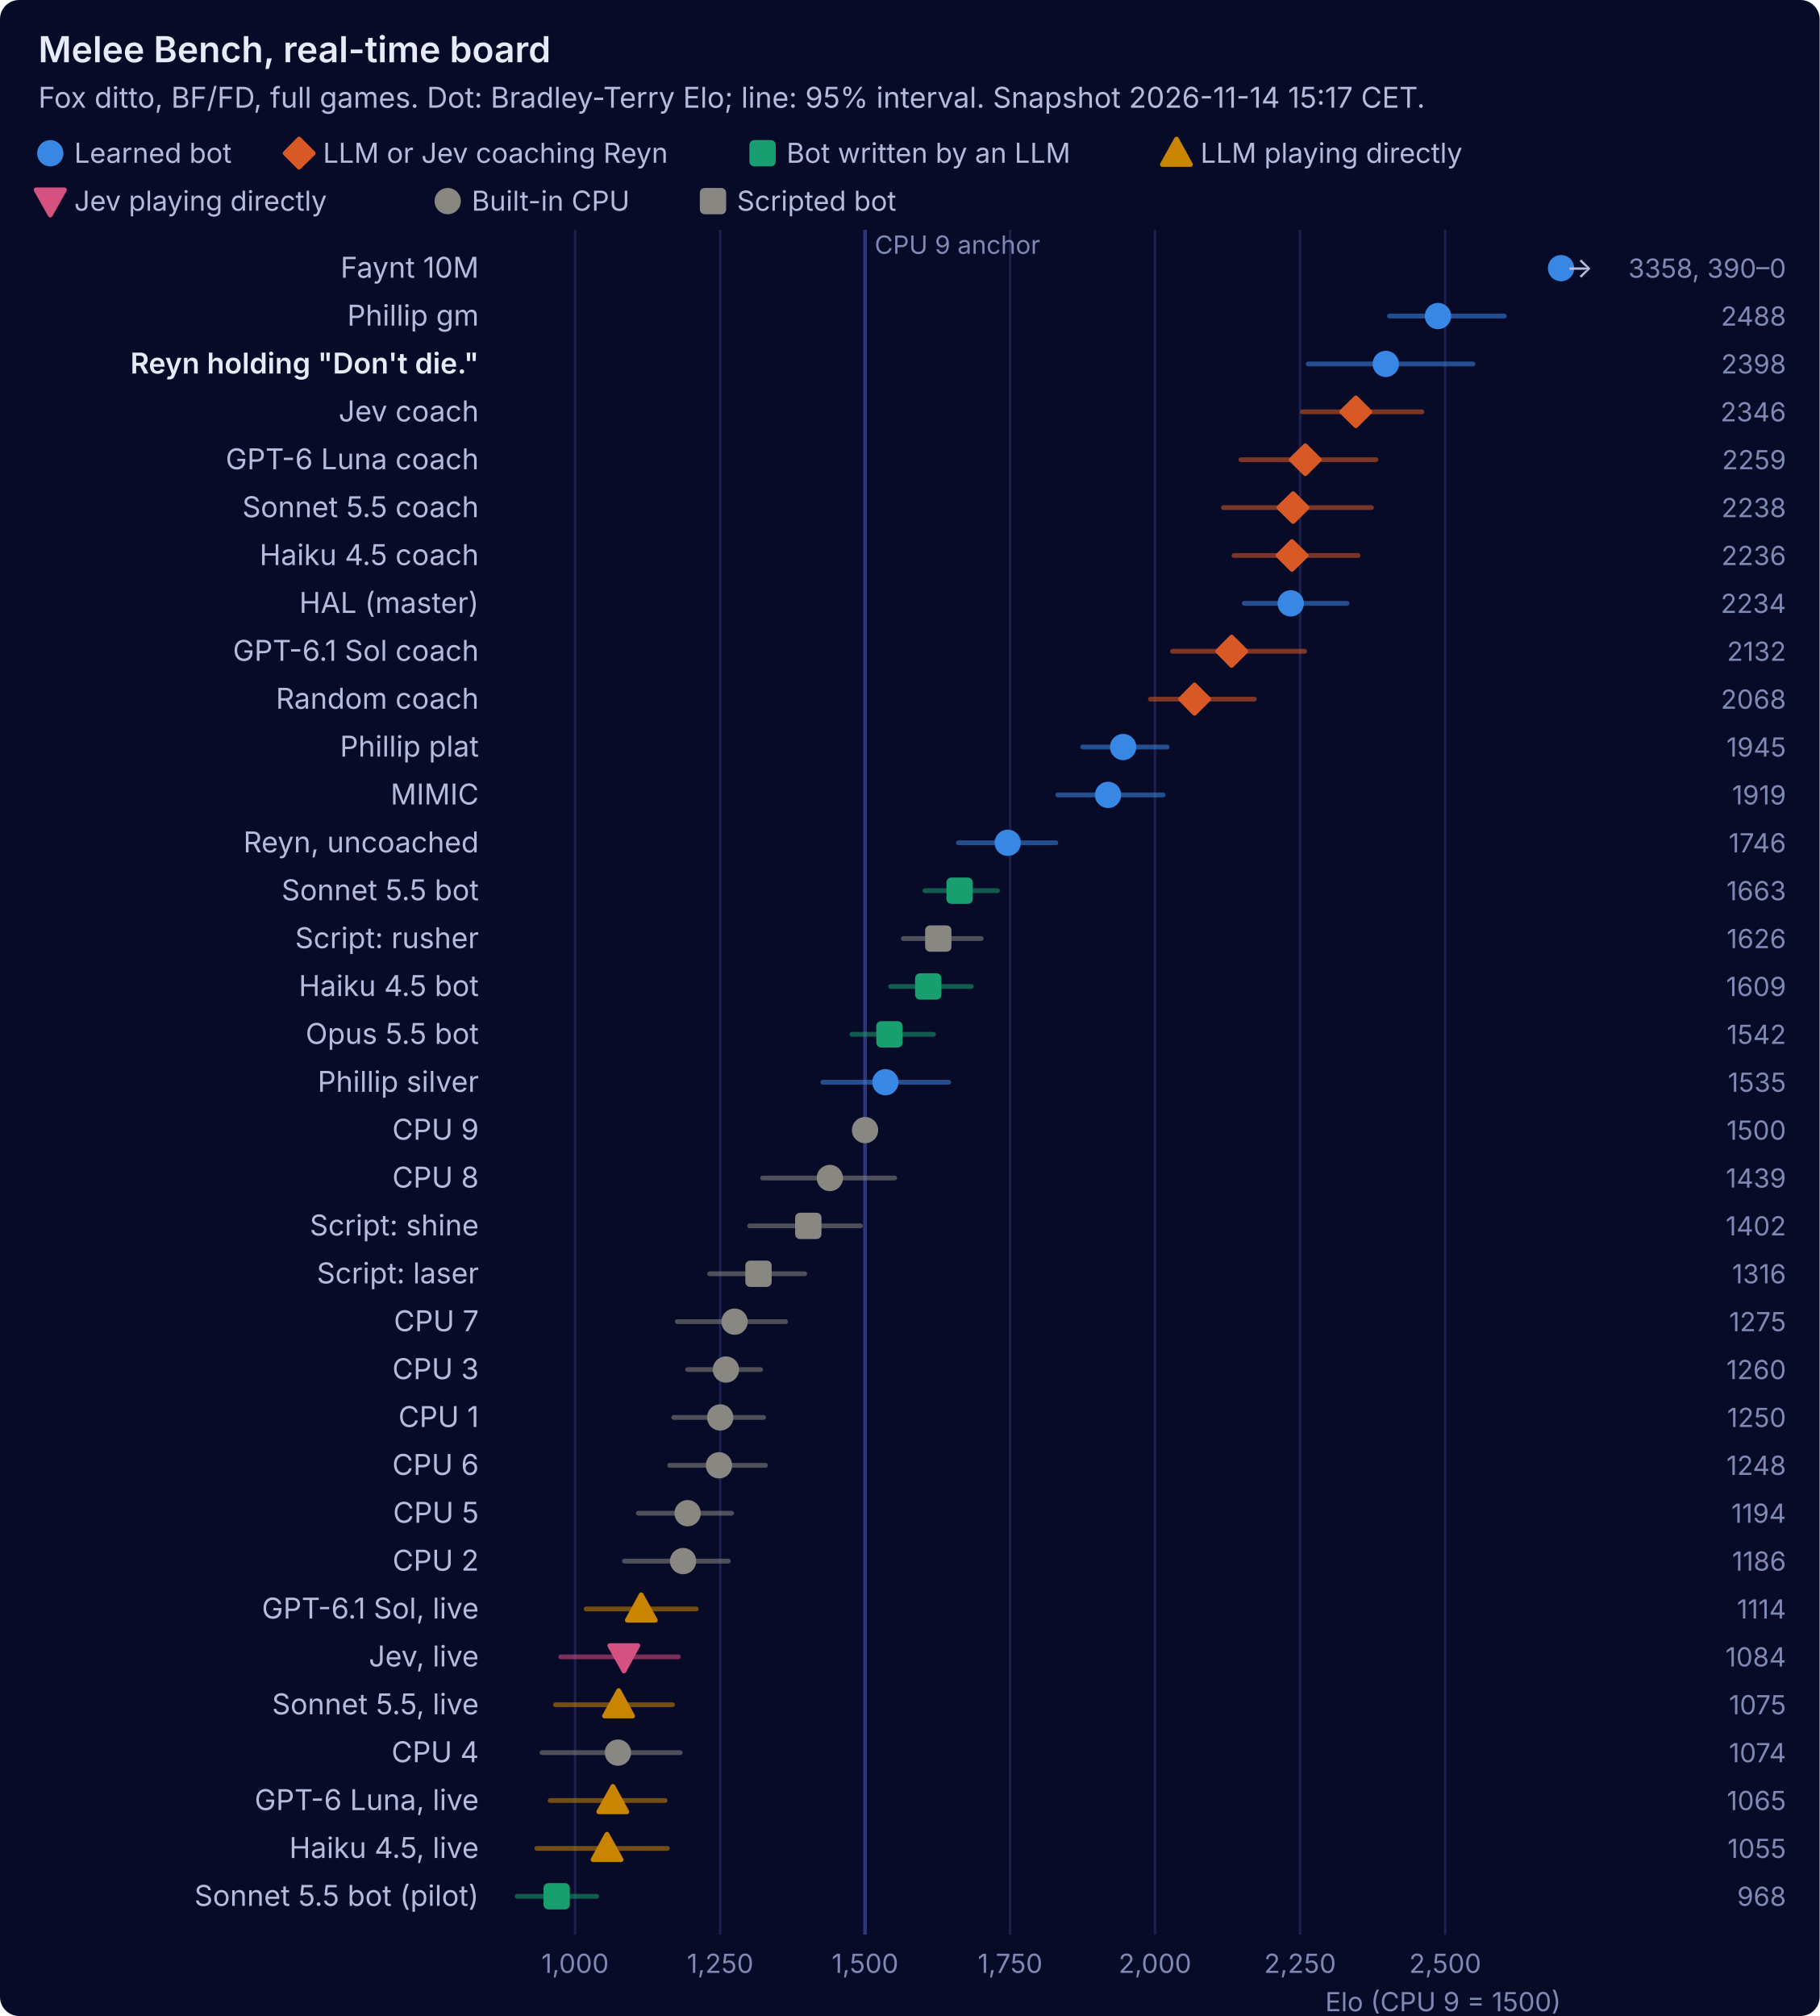
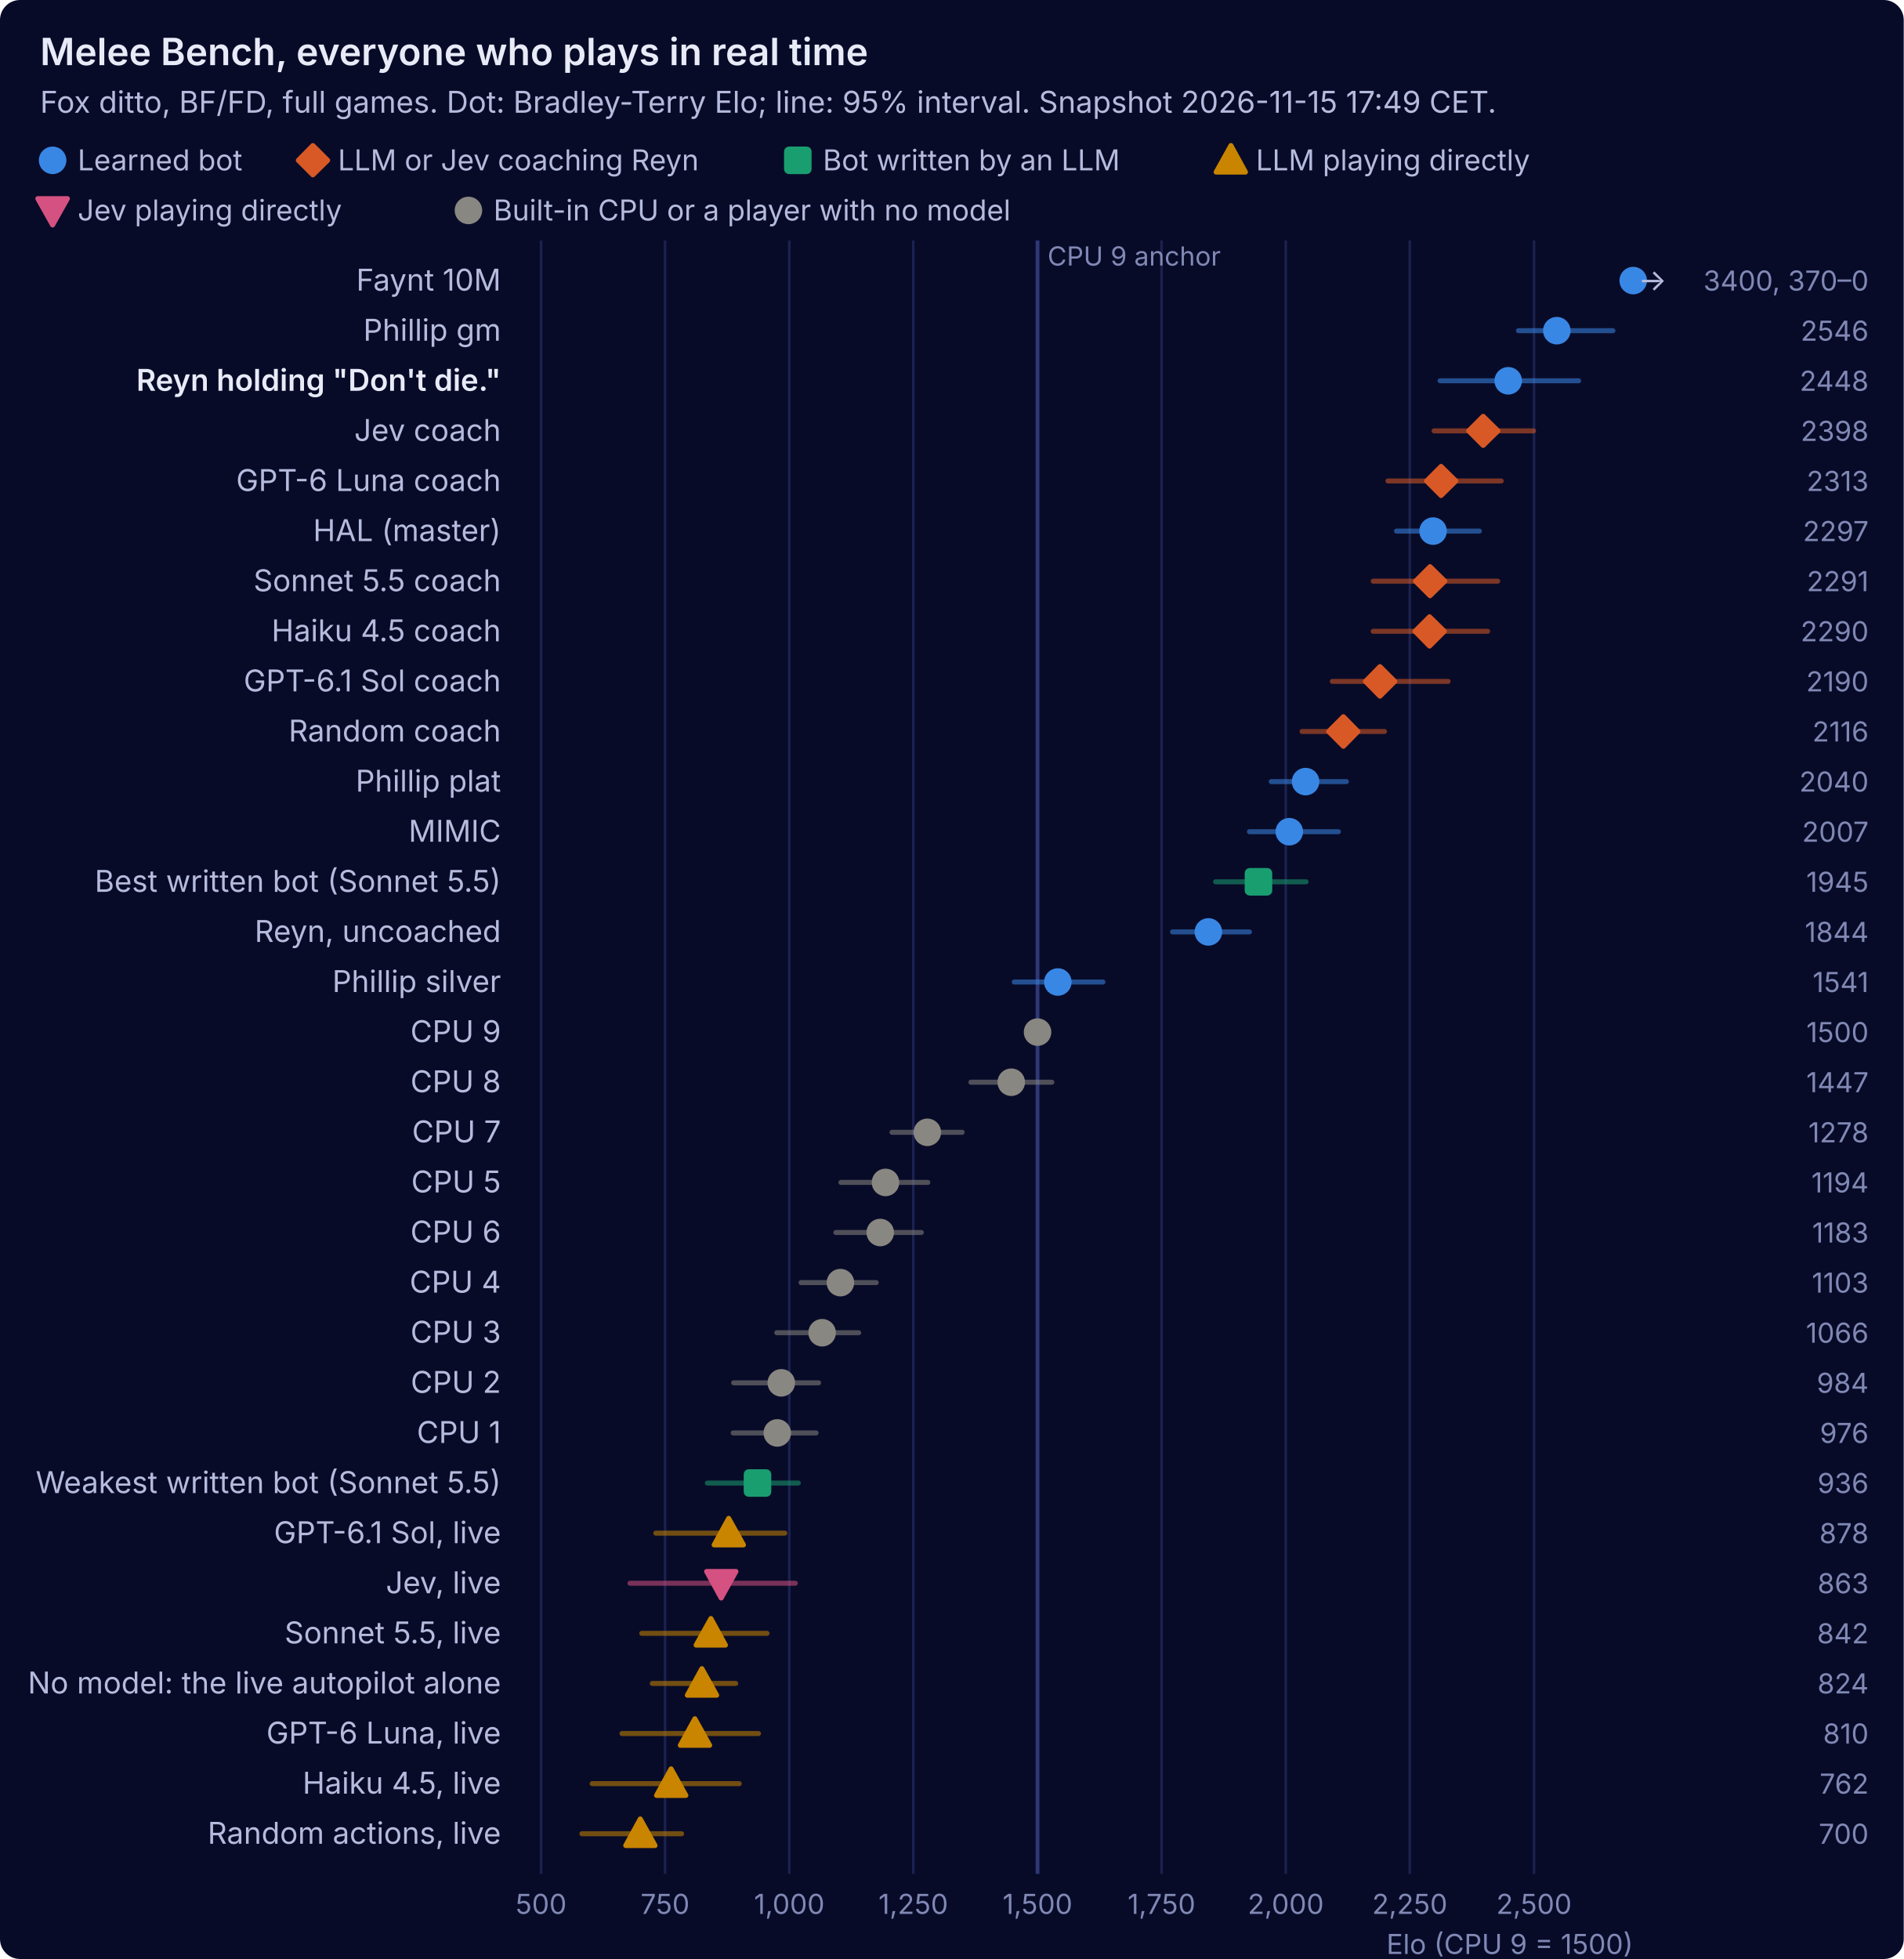
- <svg xmlns="http://www.w3.org/2000/svg" viewBox="0 0 760 842" width="760" height="842" role="img" aria-label="Melee Bench, real-time board">
+ <svg xmlns="http://www.w3.org/2000/svg" viewBox="0 0 760 782" width="760" height="782" role="img" aria-label="Melee Bench, everyone who plays in real time">
  <style>text{font-family:system-ui, -apple-system, "Segoe UI", sans-serif;font-variant-numeric:tabular-nums}.bg{fill:#080b28}.ring{stroke:#080b28}.t1{fill:#e8ebf7}.t2{fill:#b5bbdc}.tm{fill:#8088b4}.grid{stroke:#1b2250}.axis{stroke:#2e3878}.band{fill:#9198c0;fill-opacity:.12}.conn{stroke:#3a4590}.c-learned{fill:#3987e5;stroke:#3987e5}.c-coach{fill:#d95926;stroke:#d95926}.c-written{fill:#199e70;stroke:#199e70}.c-llm{fill:#c98500;stroke:#c98500}.c-jev{fill:#d55181;stroke:#d55181}.c-ref{fill:#898781;stroke:#898781}.ci{fill:none;stroke-width:2;stroke-linecap:round}.hollow{fill-opacity:0}</style>
-   <rect class="bg" x="0" y="0" width="760" height="842" rx="8" />
-   <text x="16.0" y="26.0" class="t1" font-size="15" text-anchor="start" font-weight="600">Melee Bench, real-time board</text>
-   <text x="16.0" y="45.0" class="t2" font-size="12" text-anchor="start">Fox ditto, BF/FD, full games. Dot: Bradley-Terry Elo; line: 95% interval. Snapshot 2026-11-14 15:17 CET.</text>
+   <rect class="bg" x="0" y="0" width="760" height="782" rx="8" />
+   <text x="16.0" y="26.0" class="t1" font-size="15" text-anchor="start" font-weight="600">Melee Bench, everyone who plays in real time</text>
+   <text x="16.0" y="45.0" class="t2" font-size="12" text-anchor="start">Fox ditto, BF/FD, full games. Dot: Bradley-Terry Elo; line: 95% interval. Snapshot 2026-11-15 17:49 CET.</text>
  <circle cx="21.0" cy="64.0" r="4.5" class="c-learned ring" stroke-width="2" />
  <text x="31.0" y="68.0" class="t2" font-size="11.5" text-anchor="start">Learned bot</text>
  <polygon points="124.9,58.1 130.8,64.0 124.9,69.8 119.1,64.0" class="c-coach ring" stroke-width="2" stroke-linejoin="round" />
  <text x="134.9" y="68.0" class="t2" font-size="11.5" text-anchor="start">LLM or Jev coaching Reyn</text>
  <rect x="314.0" y="59.5" width="9.0" height="9.0" rx="1" class="c-written ring" stroke-width="2" />
  <text x="328.5" y="68.0" class="t2" font-size="11.5" text-anchor="start">Bot written by an LLM</text>
  <polygon points="491.4,58.1 497.2,68.7 485.5,68.7" class="c-llm ring" stroke-width="2" stroke-linejoin="round" />
  <text x="501.4" y="68.0" class="t2" font-size="11.5" text-anchor="start">LLM playing directly</text>
  <polygon points="21.0,89.8 26.9,79.3 15.1,79.3" class="c-jev ring" stroke-width="2" stroke-linejoin="round" />
  <text x="31.0" y="88.0" class="t2" font-size="11.5" text-anchor="start">Jev playing directly</text>
  <circle cx="187.0" cy="84.0" r="4.5" class="c-ref ring" stroke-width="2" />
-   <text x="197.0" y="88.0" class="t2" font-size="11.5" text-anchor="start">Built-in CPU</text>
-   <rect x="293.3" y="79.5" width="9.0" height="9.0" rx="1" class="c-ref ring" stroke-width="2" />
-   <text x="307.8" y="88.0" class="t2" font-size="11.5" text-anchor="start">Scripted bot</text>
-   <line x1="240.2" x2="240.2" y1="96" y2="808" class="grid" stroke-width="1" />
-   <text x="240.2" y="824.0" class="tm" font-size="11" text-anchor="middle">1,000</text>
-   <line x1="300.8" x2="300.8" y1="96" y2="808" class="grid" stroke-width="1" />
-   <text x="300.8" y="824.0" class="tm" font-size="11" text-anchor="middle">1,250</text>
-   <line x1="361.3" x2="361.3" y1="96" y2="808" class="grid" stroke-width="1" />
-   <text x="361.3" y="824.0" class="tm" font-size="11" text-anchor="middle">1,500</text>
-   <line x1="421.9" x2="421.9" y1="96" y2="808" class="grid" stroke-width="1" />
-   <text x="421.9" y="824.0" class="tm" font-size="11" text-anchor="middle">1,750</text>
-   <line x1="482.4" x2="482.4" y1="96" y2="808" class="grid" stroke-width="1" />
-   <text x="482.4" y="824.0" class="tm" font-size="11" text-anchor="middle">2,000</text>
-   <line x1="543.0" x2="543.0" y1="96" y2="808" class="grid" stroke-width="1" />
-   <text x="543.0" y="824.0" class="tm" font-size="11" text-anchor="middle">2,250</text>
-   <line x1="603.6" x2="603.6" y1="96" y2="808" class="grid" stroke-width="1" />
-   <text x="603.6" y="824.0" class="tm" font-size="11" text-anchor="middle">2,500</text>
-   <text x="652.0" y="840.0" class="tm" font-size="11" text-anchor="end">Elo (CPU 9 = 1500)</text>
-   <line x1="361.3" x2="361.3" y1="96" y2="808" class="axis" stroke-width="1.5" />
-   <text x="365.3" y="106.0" class="tm" font-size="10.5" text-anchor="start">CPU 9 anchor</text>
+   <text x="197.0" y="88.0" class="t2" font-size="11.5" text-anchor="start">Built-in CPU or a player with no model</text>
+   <line x1="216.0" x2="216.0" y1="96" y2="748" class="grid" stroke-width="1" />
+   <text x="216.0" y="764.0" class="tm" font-size="11" text-anchor="middle">500</text>
+   <line x1="265.5" x2="265.5" y1="96" y2="748" class="grid" stroke-width="1" />
+   <text x="265.5" y="764.0" class="tm" font-size="11" text-anchor="middle">750</text>
+   <line x1="315.1" x2="315.1" y1="96" y2="748" class="grid" stroke-width="1" />
+   <text x="315.1" y="764.0" class="tm" font-size="11" text-anchor="middle">1,000</text>
+   <line x1="364.6" x2="364.6" y1="96" y2="748" class="grid" stroke-width="1" />
+   <text x="364.6" y="764.0" class="tm" font-size="11" text-anchor="middle">1,250</text>
+   <line x1="414.2" x2="414.2" y1="96" y2="748" class="grid" stroke-width="1" />
+   <text x="414.2" y="764.0" class="tm" font-size="11" text-anchor="middle">1,500</text>
+   <line x1="463.7" x2="463.7" y1="96" y2="748" class="grid" stroke-width="1" />
+   <text x="463.7" y="764.0" class="tm" font-size="11" text-anchor="middle">1,750</text>
+   <line x1="513.3" x2="513.3" y1="96" y2="748" class="grid" stroke-width="1" />
+   <text x="513.3" y="764.0" class="tm" font-size="11" text-anchor="middle">2,000</text>
+   <line x1="562.8" x2="562.8" y1="96" y2="748" class="grid" stroke-width="1" />
+   <text x="562.8" y="764.0" class="tm" font-size="11" text-anchor="middle">2,250</text>
+   <line x1="612.4" x2="612.4" y1="96" y2="748" class="grid" stroke-width="1" />
+   <text x="612.4" y="764.0" class="tm" font-size="11" text-anchor="middle">2,500</text>
+   <text x="652.0" y="780.0" class="tm" font-size="11" text-anchor="end">Elo (CPU 9 = 1500)</text>
+   <line x1="414.2" x2="414.2" y1="96" y2="748" class="axis" stroke-width="1.5" />
+   <text x="418.2" y="106.0" class="tm" font-size="10.5" text-anchor="start">CPU 9 anchor</text>
  <text x="200.0" y="116.0" class="t2" font-size="12" text-anchor="end">Faynt 10M</text>
  <line x1="652.0" x2="652.0" y1="112.0" y2="112.0" class="ci c-learned" stroke-opacity=".55" />
  <circle cx="652.0" cy="112.0" r="4.5" class="c-learned ring" stroke-width="2" />
  <text x="654.0" y="116.0" class="t2" font-size="12" text-anchor="start">→</text>
-   <text x="746.0" y="116.0" class="tm" font-size="11" text-anchor="end">3358, 390–0</text>
+   <text x="746.0" y="116.0" class="tm" font-size="11" text-anchor="end">3400, 370–0</text>
  <text x="200.0" y="136.0" class="t2" font-size="12" text-anchor="end">Phillip gm</text>
-   <line x1="580.3" x2="628.3" y1="132.0" y2="132.0" class="ci c-learned" stroke-opacity=".55" />
-   <circle cx="600.6" cy="132.0" r="4.5" class="c-learned ring" stroke-width="2" />
-   <text x="746.0" y="136.0" class="tm" font-size="11" text-anchor="end">2488</text>
+   <line x1="606.2" x2="643.9" y1="132.0" y2="132.0" class="ci c-learned" stroke-opacity=".55" />
+   <circle cx="621.5" cy="132.0" r="4.5" class="c-learned ring" stroke-width="2" />
+   <text x="746.0" y="136.0" class="tm" font-size="11" text-anchor="end">2546</text>
  <text x="200.0" y="156.0" class="t1" font-size="12" text-anchor="end" font-weight="600">Reyn holding "Don't die."</text>
-   <line x1="546.4" x2="615.2" y1="152.0" y2="152.0" class="ci c-learned" stroke-opacity=".55" />
-   <circle cx="578.8" cy="152.0" r="4.5" class="c-learned ring" stroke-width="2" />
-   <text x="746.0" y="156.0" class="tm" font-size="11" text-anchor="end">2398</text>
+   <line x1="574.9" x2="630.2" y1="152.0" y2="152.0" class="ci c-learned" stroke-opacity=".55" />
+   <circle cx="602.1" cy="152.0" r="4.5" class="c-learned ring" stroke-width="2" />
+   <text x="746.0" y="156.0" class="tm" font-size="11" text-anchor="end">2448</text>
  <text x="200.0" y="176.0" class="t2" font-size="12" text-anchor="end">Jev coach</text>
-   <line x1="544.0" x2="593.9" y1="172.0" y2="172.0" class="ci c-coach" stroke-opacity=".55" />
-   <polygon points="566.3,166.2 572.1,172.0 566.3,177.8 560.4,172.0" class="c-coach ring" stroke-width="2" stroke-linejoin="round" />
-   <text x="746.0" y="176.0" class="tm" font-size="11" text-anchor="end">2346</text>
+   <line x1="572.5" x2="612.2" y1="172.0" y2="172.0" class="ci c-coach" stroke-opacity=".55" />
+   <polygon points="592.1,166.2 598.0,172.0 592.1,177.8 586.3,172.0" class="c-coach ring" stroke-width="2" stroke-linejoin="round" />
+   <text x="746.0" y="176.0" class="tm" font-size="11" text-anchor="end">2398</text>
  <text x="200.0" y="196.0" class="t2" font-size="12" text-anchor="end">GPT-6 Luna coach</text>
-   <line x1="518.3" x2="574.7" y1="192.0" y2="192.0" class="ci c-coach" stroke-opacity=".55" />
-   <polygon points="545.2,186.2 551.0,192.0 545.2,197.8 539.3,192.0" class="c-coach ring" stroke-width="2" stroke-linejoin="round" />
-   <text x="746.0" y="196.0" class="tm" font-size="11" text-anchor="end">2259</text>
-   <text x="200.0" y="216.0" class="t2" font-size="12" text-anchor="end">Sonnet 5.5 coach</text>
-   <line x1="511.0" x2="572.8" y1="212.0" y2="212.0" class="ci c-coach" stroke-opacity=".55" />
-   <polygon points="540.1,206.2 545.9,212.0 540.1,217.8 534.2,212.0" class="c-coach ring" stroke-width="2" stroke-linejoin="round" />
-   <text x="746.0" y="216.0" class="tm" font-size="11" text-anchor="end">2238</text>
-   <text x="200.0" y="236.0" class="t2" font-size="12" text-anchor="end">Haiku 4.5 coach</text>
-   <line x1="515.4" x2="567.2" y1="232.0" y2="232.0" class="ci c-coach" stroke-opacity=".55" />
-   <polygon points="539.6,226.2 545.5,232.0 539.6,237.8 533.8,232.0" class="c-coach ring" stroke-width="2" stroke-linejoin="round" />
-   <text x="746.0" y="236.0" class="tm" font-size="11" text-anchor="end">2236</text>
-   <text x="200.0" y="256.0" class="t2" font-size="12" text-anchor="end">HAL (master)</text>
-   <line x1="519.7" x2="562.6" y1="252.0" y2="252.0" class="ci c-learned" stroke-opacity=".55" />
-   <circle cx="539.1" cy="252.0" r="4.5" class="c-learned ring" stroke-width="2" />
-   <text x="746.0" y="256.0" class="tm" font-size="11" text-anchor="end">2234</text>
+   <line x1="554.1" x2="599.3" y1="192.0" y2="192.0" class="ci c-coach" stroke-opacity=".55" />
+   <polygon points="575.3,186.2 581.2,192.0 575.3,197.8 569.5,192.0" class="c-coach ring" stroke-width="2" stroke-linejoin="round" />
+   <text x="746.0" y="196.0" class="tm" font-size="11" text-anchor="end">2313</text>
+   <text x="200.0" y="216.0" class="t2" font-size="12" text-anchor="end">HAL (master)</text>
+   <line x1="557.5" x2="590.6" y1="212.0" y2="212.0" class="ci c-learned" stroke-opacity=".55" />
+   <circle cx="572.1" cy="212.0" r="4.5" class="c-learned ring" stroke-width="2" />
+   <text x="746.0" y="216.0" class="tm" font-size="11" text-anchor="end">2297</text>
+   <text x="200.0" y="236.0" class="t2" font-size="12" text-anchor="end">Sonnet 5.5 coach</text>
+   <line x1="548.2" x2="597.9" y1="232.0" y2="232.0" class="ci c-coach" stroke-opacity=".55" />
+   <polygon points="570.9,226.2 576.8,232.0 570.9,237.8 565.1,232.0" class="c-coach ring" stroke-width="2" stroke-linejoin="round" />
+   <text x="746.0" y="236.0" class="tm" font-size="11" text-anchor="end">2291</text>
+   <text x="200.0" y="256.0" class="t2" font-size="12" text-anchor="end">Haiku 4.5 coach</text>
+   <line x1="548.2" x2="593.9" y1="252.0" y2="252.0" class="ci c-coach" stroke-opacity=".55" />
+   <polygon points="570.7,246.2 576.6,252.0 570.7,257.9 564.9,252.0" class="c-coach ring" stroke-width="2" stroke-linejoin="round" />
+   <text x="746.0" y="256.0" class="tm" font-size="11" text-anchor="end">2290</text>
  <text x="200.0" y="276.0" class="t2" font-size="12" text-anchor="end">GPT-6.1 Sol coach</text>
-   <line x1="489.7" x2="544.9" y1="272.0" y2="272.0" class="ci c-coach" stroke-opacity=".55" />
-   <polygon points="514.4,266.1 520.3,272.0 514.4,277.9 508.6,272.0" class="c-coach ring" stroke-width="2" stroke-linejoin="round" />
-   <text x="746.0" y="276.0" class="tm" font-size="11" text-anchor="end">2132</text>
+   <line x1="531.9" x2="578.1" y1="272.0" y2="272.0" class="ci c-coach" stroke-opacity=".55" />
+   <polygon points="550.9,266.1 556.8,272.0 550.9,277.9 545.1,272.0" class="c-coach ring" stroke-width="2" stroke-linejoin="round" />
+   <text x="746.0" y="276.0" class="tm" font-size="11" text-anchor="end">2190</text>
  <text x="200.0" y="296.0" class="t2" font-size="12" text-anchor="end">Random coach</text>
-   <line x1="480.5" x2="523.9" y1="292.0" y2="292.0" class="ci c-coach" stroke-opacity=".55" />
-   <polygon points="498.9,286.1 504.8,292.0 498.9,297.9 493.1,292.0" class="c-coach ring" stroke-width="2" stroke-linejoin="round" />
-   <text x="746.0" y="296.0" class="tm" font-size="11" text-anchor="end">2068</text>
+   <line x1="519.8" x2="552.7" y1="292.0" y2="292.0" class="ci c-coach" stroke-opacity=".55" />
+   <polygon points="536.3,286.1 542.1,292.0 536.3,297.9 530.4,292.0" class="c-coach ring" stroke-width="2" stroke-linejoin="round" />
+   <text x="746.0" y="296.0" class="tm" font-size="11" text-anchor="end">2116</text>
  <text x="200.0" y="316.0" class="t2" font-size="12" text-anchor="end">Phillip plat</text>
-   <line x1="452.2" x2="487.5" y1="312.0" y2="312.0" class="ci c-learned" stroke-opacity=".55" />
-   <circle cx="469.1" cy="312.0" r="4.5" class="c-learned ring" stroke-width="2" />
-   <text x="746.0" y="316.0" class="tm" font-size="11" text-anchor="end">1945</text>
+   <line x1="507.5" x2="537.5" y1="312.0" y2="312.0" class="ci c-learned" stroke-opacity=".55" />
+   <circle cx="521.2" cy="312.0" r="4.5" class="c-learned ring" stroke-width="2" />
+   <text x="746.0" y="316.0" class="tm" font-size="11" text-anchor="end">2040</text>
  <text x="200.0" y="336.0" class="t2" font-size="12" text-anchor="end">MIMIC</text>
-   <line x1="441.8" x2="485.8" y1="332.0" y2="332.0" class="ci c-learned" stroke-opacity=".55" />
-   <circle cx="462.8" cy="332.0" r="4.5" class="c-learned ring" stroke-width="2" />
-   <text x="746.0" y="336.0" class="tm" font-size="11" text-anchor="end">1919</text>
-   <text x="200.0" y="356.0" class="t2" font-size="12" text-anchor="end">Reyn, uncoached</text>
-   <line x1="400.3" x2="441.0" y1="352.0" y2="352.0" class="ci c-learned" stroke-opacity=".55" />
-   <circle cx="420.9" cy="352.0" r="4.5" class="c-learned ring" stroke-width="2" />
-   <text x="746.0" y="356.0" class="tm" font-size="11" text-anchor="end">1746</text>
-   <text x="200.0" y="376.0" class="t2" font-size="12" text-anchor="end">Sonnet 5.5 bot</text>
-   <line x1="386.3" x2="416.6" y1="372.0" y2="372.0" class="ci c-written" stroke-opacity=".55" />
-   <rect x="396.3" y="367.5" width="9.0" height="9.0" rx="1" class="c-written ring" stroke-width="2" />
-   <text x="746.0" y="376.0" class="tm" font-size="11" text-anchor="end">1663</text>
-   <text x="200.0" y="396.0" class="t2" font-size="12" text-anchor="end">Script: rusher</text>
-   <line x1="377.3" x2="409.8" y1="392.0" y2="392.0" class="ci c-ref" stroke-opacity=".55" />
-   <rect x="387.4" y="387.5" width="9.0" height="9.0" rx="1" class="c-ref ring" stroke-width="2" />
-   <text x="746.0" y="396.0" class="tm" font-size="11" text-anchor="end">1626</text>
-   <text x="200.0" y="416.0" class="t2" font-size="12" text-anchor="end">Haiku 4.5 bot</text>
-   <line x1="372.0" x2="405.7" y1="412.0" y2="412.0" class="ci c-written" stroke-opacity=".55" />
-   <rect x="383.2" y="407.5" width="9.0" height="9.0" rx="1" class="c-written ring" stroke-width="2" />
-   <text x="746.0" y="416.0" class="tm" font-size="11" text-anchor="end">1609</text>
-   <text x="200.0" y="436.0" class="t2" font-size="12" text-anchor="end">Opus 5.5 bot</text>
-   <line x1="355.8" x2="389.9" y1="432.0" y2="432.0" class="ci c-written" stroke-opacity=".55" />
-   <rect x="367.0" y="427.5" width="9.0" height="9.0" rx="1" class="c-written ring" stroke-width="2" />
-   <text x="746.0" y="436.0" class="tm" font-size="11" text-anchor="end">1542</text>
-   <text x="200.0" y="456.0" class="t2" font-size="12" text-anchor="end">Phillip silver</text>
-   <line x1="343.7" x2="396.2" y1="452.0" y2="452.0" class="ci c-learned" stroke-opacity=".55" />
-   <circle cx="369.8" cy="452.0" r="4.5" class="c-learned ring" stroke-width="2" />
-   <text x="746.0" y="456.0" class="tm" font-size="11" text-anchor="end">1535</text>
-   <text x="200.0" y="476.0" class="t2" font-size="12" text-anchor="end">CPU 9</text>
-   <line x1="361.3" x2="361.3" y1="472.0" y2="472.0" class="ci c-ref" stroke-opacity=".55" />
-   <circle cx="361.3" cy="472.0" r="4.5" class="c-ref ring" stroke-width="2" />
-   <text x="746.0" y="476.0" class="tm" font-size="11" text-anchor="end">1500</text>
-   <text x="200.0" y="496.0" class="t2" font-size="12" text-anchor="end">CPU 8</text>
-   <line x1="318.5" x2="373.7" y1="492.0" y2="492.0" class="ci c-ref" stroke-opacity=".55" />
-   <circle cx="346.6" cy="492.0" r="4.5" class="c-ref ring" stroke-width="2" />
-   <text x="746.0" y="496.0" class="tm" font-size="11" text-anchor="end">1439</text>
-   <text x="200.0" y="516.0" class="t2" font-size="12" text-anchor="end">Script: shine</text>
-   <line x1="313.1" x2="359.4" y1="512.0" y2="512.0" class="ci c-ref" stroke-opacity=".55" />
-   <rect x="333.1" y="507.5" width="9.0" height="9.0" rx="1" class="c-ref ring" stroke-width="2" />
-   <text x="746.0" y="516.0" class="tm" font-size="11" text-anchor="end">1402</text>
-   <text x="200.0" y="536.0" class="t2" font-size="12" text-anchor="end">Script: laser</text>
-   <line x1="296.4" x2="336.1" y1="532.0" y2="532.0" class="ci c-ref" stroke-opacity=".55" />
-   <rect x="312.3" y="527.5" width="9.0" height="9.0" rx="1" class="c-ref ring" stroke-width="2" />
-   <text x="746.0" y="536.0" class="tm" font-size="11" text-anchor="end">1316</text>
-   <text x="200.0" y="556.0" class="t2" font-size="12" text-anchor="end">CPU 7</text>
-   <line x1="282.9" x2="328.1" y1="552.0" y2="552.0" class="ci c-ref" stroke-opacity=".55" />
-   <circle cx="306.8" cy="552.0" r="4.5" class="c-ref ring" stroke-width="2" />
-   <text x="746.0" y="556.0" class="tm" font-size="11" text-anchor="end">1275</text>
-   <text x="200.0" y="576.0" class="t2" font-size="12" text-anchor="end">CPU 3</text>
-   <line x1="287.2" x2="317.7" y1="572.0" y2="572.0" class="ci c-ref" stroke-opacity=".55" />
-   <circle cx="303.2" cy="572.0" r="4.5" class="c-ref ring" stroke-width="2" />
-   <text x="746.0" y="576.0" class="tm" font-size="11" text-anchor="end">1260</text>
-   <text x="200.0" y="596.0" class="t2" font-size="12" text-anchor="end">CPU 1</text>
-   <line x1="281.4" x2="318.9" y1="592.0" y2="592.0" class="ci c-ref" stroke-opacity=".55" />
-   <circle cx="300.8" cy="592.0" r="4.5" class="c-ref ring" stroke-width="2" />
-   <text x="746.0" y="596.0" class="tm" font-size="11" text-anchor="end">1250</text>
-   <text x="200.0" y="616.0" class="t2" font-size="12" text-anchor="end">CPU 6</text>
-   <line x1="279.7" x2="319.7" y1="612.0" y2="612.0" class="ci c-ref" stroke-opacity=".55" />
-   <circle cx="300.3" cy="612.0" r="4.5" class="c-ref ring" stroke-width="2" />
-   <text x="746.0" y="616.0" class="tm" font-size="11" text-anchor="end">1248</text>
-   <text x="200.0" y="636.0" class="t2" font-size="12" text-anchor="end">CPU 5</text>
-   <line x1="266.6" x2="305.6" y1="632.0" y2="632.0" class="ci c-ref" stroke-opacity=".55" />
-   <circle cx="287.2" cy="632.0" r="4.5" class="c-ref ring" stroke-width="2" />
-   <text x="746.0" y="636.0" class="tm" font-size="11" text-anchor="end">1194</text>
-   <text x="200.0" y="656.0" class="t2" font-size="12" text-anchor="end">CPU 2</text>
-   <line x1="260.8" x2="304.2" y1="652.0" y2="652.0" class="ci c-ref" stroke-opacity=".55" />
-   <circle cx="285.3" cy="652.0" r="4.5" class="c-ref ring" stroke-width="2" />
-   <text x="746.0" y="656.0" class="tm" font-size="11" text-anchor="end">1186</text>
-   <text x="200.0" y="676.0" class="t2" font-size="12" text-anchor="end">GPT-6.1 Sol, live</text>
-   <line x1="244.8" x2="290.8" y1="672.0" y2="672.0" class="ci c-llm" stroke-opacity=".55" />
-   <polygon points="267.8,666.1 273.7,676.7 262.0,676.7" class="c-llm ring" stroke-width="2" stroke-linejoin="round" />
-   <text x="746.0" y="676.0" class="tm" font-size="11" text-anchor="end">1114</text>
-   <text x="200.0" y="696.0" class="t2" font-size="12" text-anchor="end">Jev, live</text>
-   <line x1="234.2" x2="283.3" y1="692.0" y2="692.0" class="ci c-jev" stroke-opacity=".55" />
-   <polygon points="260.6,697.9 266.4,687.3 254.7,687.3" class="c-jev ring" stroke-width="2" stroke-linejoin="round" />
-   <text x="746.0" y="696.0" class="tm" font-size="11" text-anchor="end">1084</text>
-   <text x="200.0" y="716.0" class="t2" font-size="12" text-anchor="end">Sonnet 5.5, live</text>
-   <line x1="232.0" x2="280.9" y1="712.0" y2="712.0" class="ci c-llm" stroke-opacity=".55" />
-   <polygon points="258.4,706.1 264.2,716.7 252.5,716.7" class="c-llm ring" stroke-width="2" stroke-linejoin="round" />
-   <text x="746.0" y="716.0" class="tm" font-size="11" text-anchor="end">1075</text>
-   <text x="200.0" y="736.0" class="t2" font-size="12" text-anchor="end">CPU 4</text>
-   <line x1="226.4" x2="284.1" y1="732.0" y2="732.0" class="ci c-ref" stroke-opacity=".55" />
-   <circle cx="258.1" cy="732.0" r="4.5" class="c-ref ring" stroke-width="2" />
-   <text x="746.0" y="736.0" class="tm" font-size="11" text-anchor="end">1074</text>
-   <text x="200.0" y="756.0" class="t2" font-size="12" text-anchor="end">GPT-6 Luna, live</text>
-   <line x1="229.8" x2="277.8" y1="752.0" y2="752.0" class="ci c-llm" stroke-opacity=".55" />
-   <polygon points="256.0,746.1 261.8,756.7 250.1,756.7" class="c-llm ring" stroke-width="2" stroke-linejoin="round" />
-   <text x="746.0" y="756.0" class="tm" font-size="11" text-anchor="end">1065</text>
-   <text x="200.0" y="776.0" class="t2" font-size="12" text-anchor="end">Haiku 4.5, live</text>
-   <line x1="224.2" x2="278.7" y1="772.0" y2="772.0" class="ci c-llm" stroke-opacity=".55" />
-   <polygon points="253.5,766.1 259.4,776.7 247.7,776.7" class="c-llm ring" stroke-width="2" stroke-linejoin="round" />
-   <text x="746.0" y="776.0" class="tm" font-size="11" text-anchor="end">1055</text>
-   <text x="200.0" y="796.0" class="t2" font-size="12" text-anchor="end">Sonnet 5.5 bot (pilot)</text>
-   <line x1="216.0" x2="249.2" y1="792.0" y2="792.0" class="ci c-written" stroke-opacity=".55" />
-   <rect x="228.0" y="787.5" width="9.0" height="9.0" rx="1" class="c-written ring" stroke-width="2" />
-   <text x="746.0" y="796.0" class="tm" font-size="11" text-anchor="end">968</text>
+   <line x1="498.8" x2="534.3" y1="332.0" y2="332.0" class="ci c-learned" stroke-opacity=".55" />
+   <circle cx="514.7" cy="332.0" r="4.5" class="c-learned ring" stroke-width="2" />
+   <text x="746.0" y="336.0" class="tm" font-size="11" text-anchor="end">2007</text>
+   <text x="200.0" y="356.0" class="t2" font-size="12" text-anchor="end">Best written bot (Sonnet 5.5)</text>
+   <line x1="485.3" x2="521.4" y1="352.0" y2="352.0" class="ci c-written" stroke-opacity=".55" />
+   <rect x="497.9" y="347.5" width="9.0" height="9.0" rx="1" class="c-written ring" stroke-width="2" />
+   <text x="746.0" y="356.0" class="tm" font-size="11" text-anchor="end">1945</text>
+   <text x="200.0" y="376.0" class="t2" font-size="12" text-anchor="end">Reyn, uncoached</text>
+   <line x1="468.1" x2="498.8" y1="372.0" y2="372.0" class="ci c-learned" stroke-opacity=".55" />
+   <circle cx="482.4" cy="372.0" r="4.5" class="c-learned ring" stroke-width="2" />
+   <text x="746.0" y="376.0" class="tm" font-size="11" text-anchor="end">1844</text>
+   <text x="200.0" y="396.0" class="t2" font-size="12" text-anchor="end">Phillip silver</text>
+   <line x1="404.9" x2="440.3" y1="392.0" y2="392.0" class="ci c-learned" stroke-opacity=".55" />
+   <circle cx="422.3" cy="392.0" r="4.5" class="c-learned ring" stroke-width="2" />
+   <text x="746.0" y="396.0" class="tm" font-size="11" text-anchor="end">1541</text>
+   <text x="200.0" y="416.0" class="t2" font-size="12" text-anchor="end">CPU 9</text>
+   <line x1="414.2" x2="414.2" y1="412.0" y2="412.0" class="ci c-ref" stroke-opacity=".55" />
+   <circle cx="414.2" cy="412.0" r="4.5" class="c-ref ring" stroke-width="2" />
+   <text x="746.0" y="416.0" class="tm" font-size="11" text-anchor="end">1500</text>
+   <text x="200.0" y="436.0" class="t2" font-size="12" text-anchor="end">CPU 8</text>
+   <line x1="387.6" x2="419.9" y1="432.0" y2="432.0" class="ci c-ref" stroke-opacity=".55" />
+   <circle cx="403.7" cy="432.0" r="4.5" class="c-ref ring" stroke-width="2" />
+   <text x="746.0" y="436.0" class="tm" font-size="11" text-anchor="end">1447</text>
+   <text x="200.0" y="456.0" class="t2" font-size="12" text-anchor="end">CPU 7</text>
+   <line x1="356.1" x2="384.1" y1="452.0" y2="452.0" class="ci c-ref" stroke-opacity=".55" />
+   <circle cx="370.2" cy="452.0" r="4.5" class="c-ref ring" stroke-width="2" />
+   <text x="746.0" y="456.0" class="tm" font-size="11" text-anchor="end">1278</text>
+   <text x="200.0" y="476.0" class="t2" font-size="12" text-anchor="end">CPU 5</text>
+   <line x1="335.7" x2="370.4" y1="472.0" y2="472.0" class="ci c-ref" stroke-opacity=".55" />
+   <circle cx="353.5" cy="472.0" r="4.5" class="c-ref ring" stroke-width="2" />
+   <text x="746.0" y="476.0" class="tm" font-size="11" text-anchor="end">1194</text>
+   <text x="200.0" y="496.0" class="t2" font-size="12" text-anchor="end">CPU 6</text>
+   <line x1="333.7" x2="367.8" y1="492.0" y2="492.0" class="ci c-ref" stroke-opacity=".55" />
+   <circle cx="351.4" cy="492.0" r="4.5" class="c-ref ring" stroke-width="2" />
+   <text x="746.0" y="496.0" class="tm" font-size="11" text-anchor="end">1183</text>
+   <text x="200.0" y="516.0" class="t2" font-size="12" text-anchor="end">CPU 4</text>
+   <line x1="319.8" x2="349.8" y1="512.0" y2="512.0" class="ci c-ref" stroke-opacity=".55" />
+   <circle cx="335.5" cy="512.0" r="4.5" class="c-ref ring" stroke-width="2" />
+   <text x="746.0" y="516.0" class="tm" font-size="11" text-anchor="end">1103</text>
+   <text x="200.0" y="536.0" class="t2" font-size="12" text-anchor="end">CPU 3</text>
+   <line x1="310.1" x2="342.8" y1="532.0" y2="532.0" class="ci c-ref" stroke-opacity=".55" />
+   <circle cx="328.2" cy="532.0" r="4.5" class="c-ref ring" stroke-width="2" />
+   <text x="746.0" y="536.0" class="tm" font-size="11" text-anchor="end">1066</text>
+   <text x="200.0" y="556.0" class="t2" font-size="12" text-anchor="end">CPU 2</text>
+   <line x1="292.9" x2="326.8" y1="552.0" y2="552.0" class="ci c-ref" stroke-opacity=".55" />
+   <circle cx="311.9" cy="552.0" r="4.5" class="c-ref ring" stroke-width="2" />
+   <text x="746.0" y="556.0" class="tm" font-size="11" text-anchor="end">984</text>
+   <text x="200.0" y="576.0" class="t2" font-size="12" text-anchor="end">CPU 1</text>
+   <line x1="292.7" x2="325.8" y1="572.0" y2="572.0" class="ci c-ref" stroke-opacity=".55" />
+   <circle cx="310.3" cy="572.0" r="4.5" class="c-ref ring" stroke-width="2" />
+   <text x="746.0" y="576.0" class="tm" font-size="11" text-anchor="end">976</text>
+   <text x="200.0" y="596.0" class="t2" font-size="12" text-anchor="end">Weakest written bot (Sonnet 5.5)</text>
+   <line x1="282.4" x2="318.7" y1="592.0" y2="592.0" class="ci c-written" stroke-opacity=".55" />
+   <rect x="297.9" y="587.5" width="9.0" height="9.0" rx="1" class="c-written ring" stroke-width="2" />
+   <text x="746.0" y="596.0" class="tm" font-size="11" text-anchor="end">936</text>
+   <text x="200.0" y="616.0" class="t2" font-size="12" text-anchor="end">GPT-6.1 Sol, live</text>
+   <line x1="261.8" x2="313.3" y1="612.0" y2="612.0" class="ci c-llm" stroke-opacity=".55" />
+   <polygon points="290.9,606.1 296.8,616.7 285.1,616.7" class="c-llm ring" stroke-width="2" stroke-linejoin="round" />
+   <text x="746.0" y="616.0" class="tm" font-size="11" text-anchor="end">878</text>
+   <text x="200.0" y="636.0" class="t2" font-size="12" text-anchor="end">Jev, live</text>
+   <line x1="251.5" x2="317.5" y1="632.0" y2="632.0" class="ci c-jev" stroke-opacity=".55" />
+   <polygon points="287.9,637.9 293.8,627.3 282.1,627.3" class="c-jev ring" stroke-width="2" stroke-linejoin="round" />
+   <text x="746.0" y="636.0" class="tm" font-size="11" text-anchor="end">863</text>
+   <text x="200.0" y="656.0" class="t2" font-size="12" text-anchor="end">Sonnet 5.5, live</text>
+   <line x1="256.2" x2="306.2" y1="652.0" y2="652.0" class="ci c-llm" stroke-opacity=".55" />
+   <polygon points="283.8,646.1 289.6,656.7 277.9,656.7" class="c-llm ring" stroke-width="2" stroke-linejoin="round" />
+   <text x="746.0" y="656.0" class="tm" font-size="11" text-anchor="end">842</text>
+   <text x="200.0" y="676.0" class="t2" font-size="12" text-anchor="end">No model: the live autopilot alone</text>
+   <line x1="260.4" x2="293.7" y1="672.0" y2="672.0" class="ci c-llm" stroke-opacity=".55" />
+   <polygon points="280.2,666.1 286.1,676.7 274.4,676.7" class="c-llm ring" stroke-width="2" stroke-linejoin="round" />
+   <text x="746.0" y="676.0" class="tm" font-size="11" text-anchor="end">824</text>
+   <text x="200.0" y="696.0" class="t2" font-size="12" text-anchor="end">GPT-6 Luna, live</text>
+   <line x1="248.3" x2="302.8" y1="692.0" y2="692.0" class="ci c-llm" stroke-opacity=".55" />
+   <polygon points="277.4,686.1 283.3,696.7 271.6,696.7" class="c-llm ring" stroke-width="2" stroke-linejoin="round" />
+   <text x="746.0" y="696.0" class="tm" font-size="11" text-anchor="end">810</text>
+   <text x="200.0" y="716.0" class="t2" font-size="12" text-anchor="end">Haiku 4.5, live</text>
+   <line x1="236.4" x2="295.1" y1="712.0" y2="712.0" class="ci c-llm" stroke-opacity=".55" />
+   <polygon points="267.9,706.1 273.8,716.7 262.1,716.7" class="c-llm ring" stroke-width="2" stroke-linejoin="round" />
+   <text x="746.0" y="716.0" class="tm" font-size="11" text-anchor="end">762</text>
+   <text x="200.0" y="736.0" class="t2" font-size="12" text-anchor="end">Random actions, live</text>
+   <line x1="232.3" x2="272.1" y1="732.0" y2="732.0" class="ci c-llm" stroke-opacity=".55" />
+   <polygon points="255.6,726.1 261.5,736.7 249.8,736.7" class="c-llm ring" stroke-width="2" stroke-linejoin="round" />
+   <text x="746.0" y="736.0" class="tm" font-size="11" text-anchor="end">700</text>
</svg>
